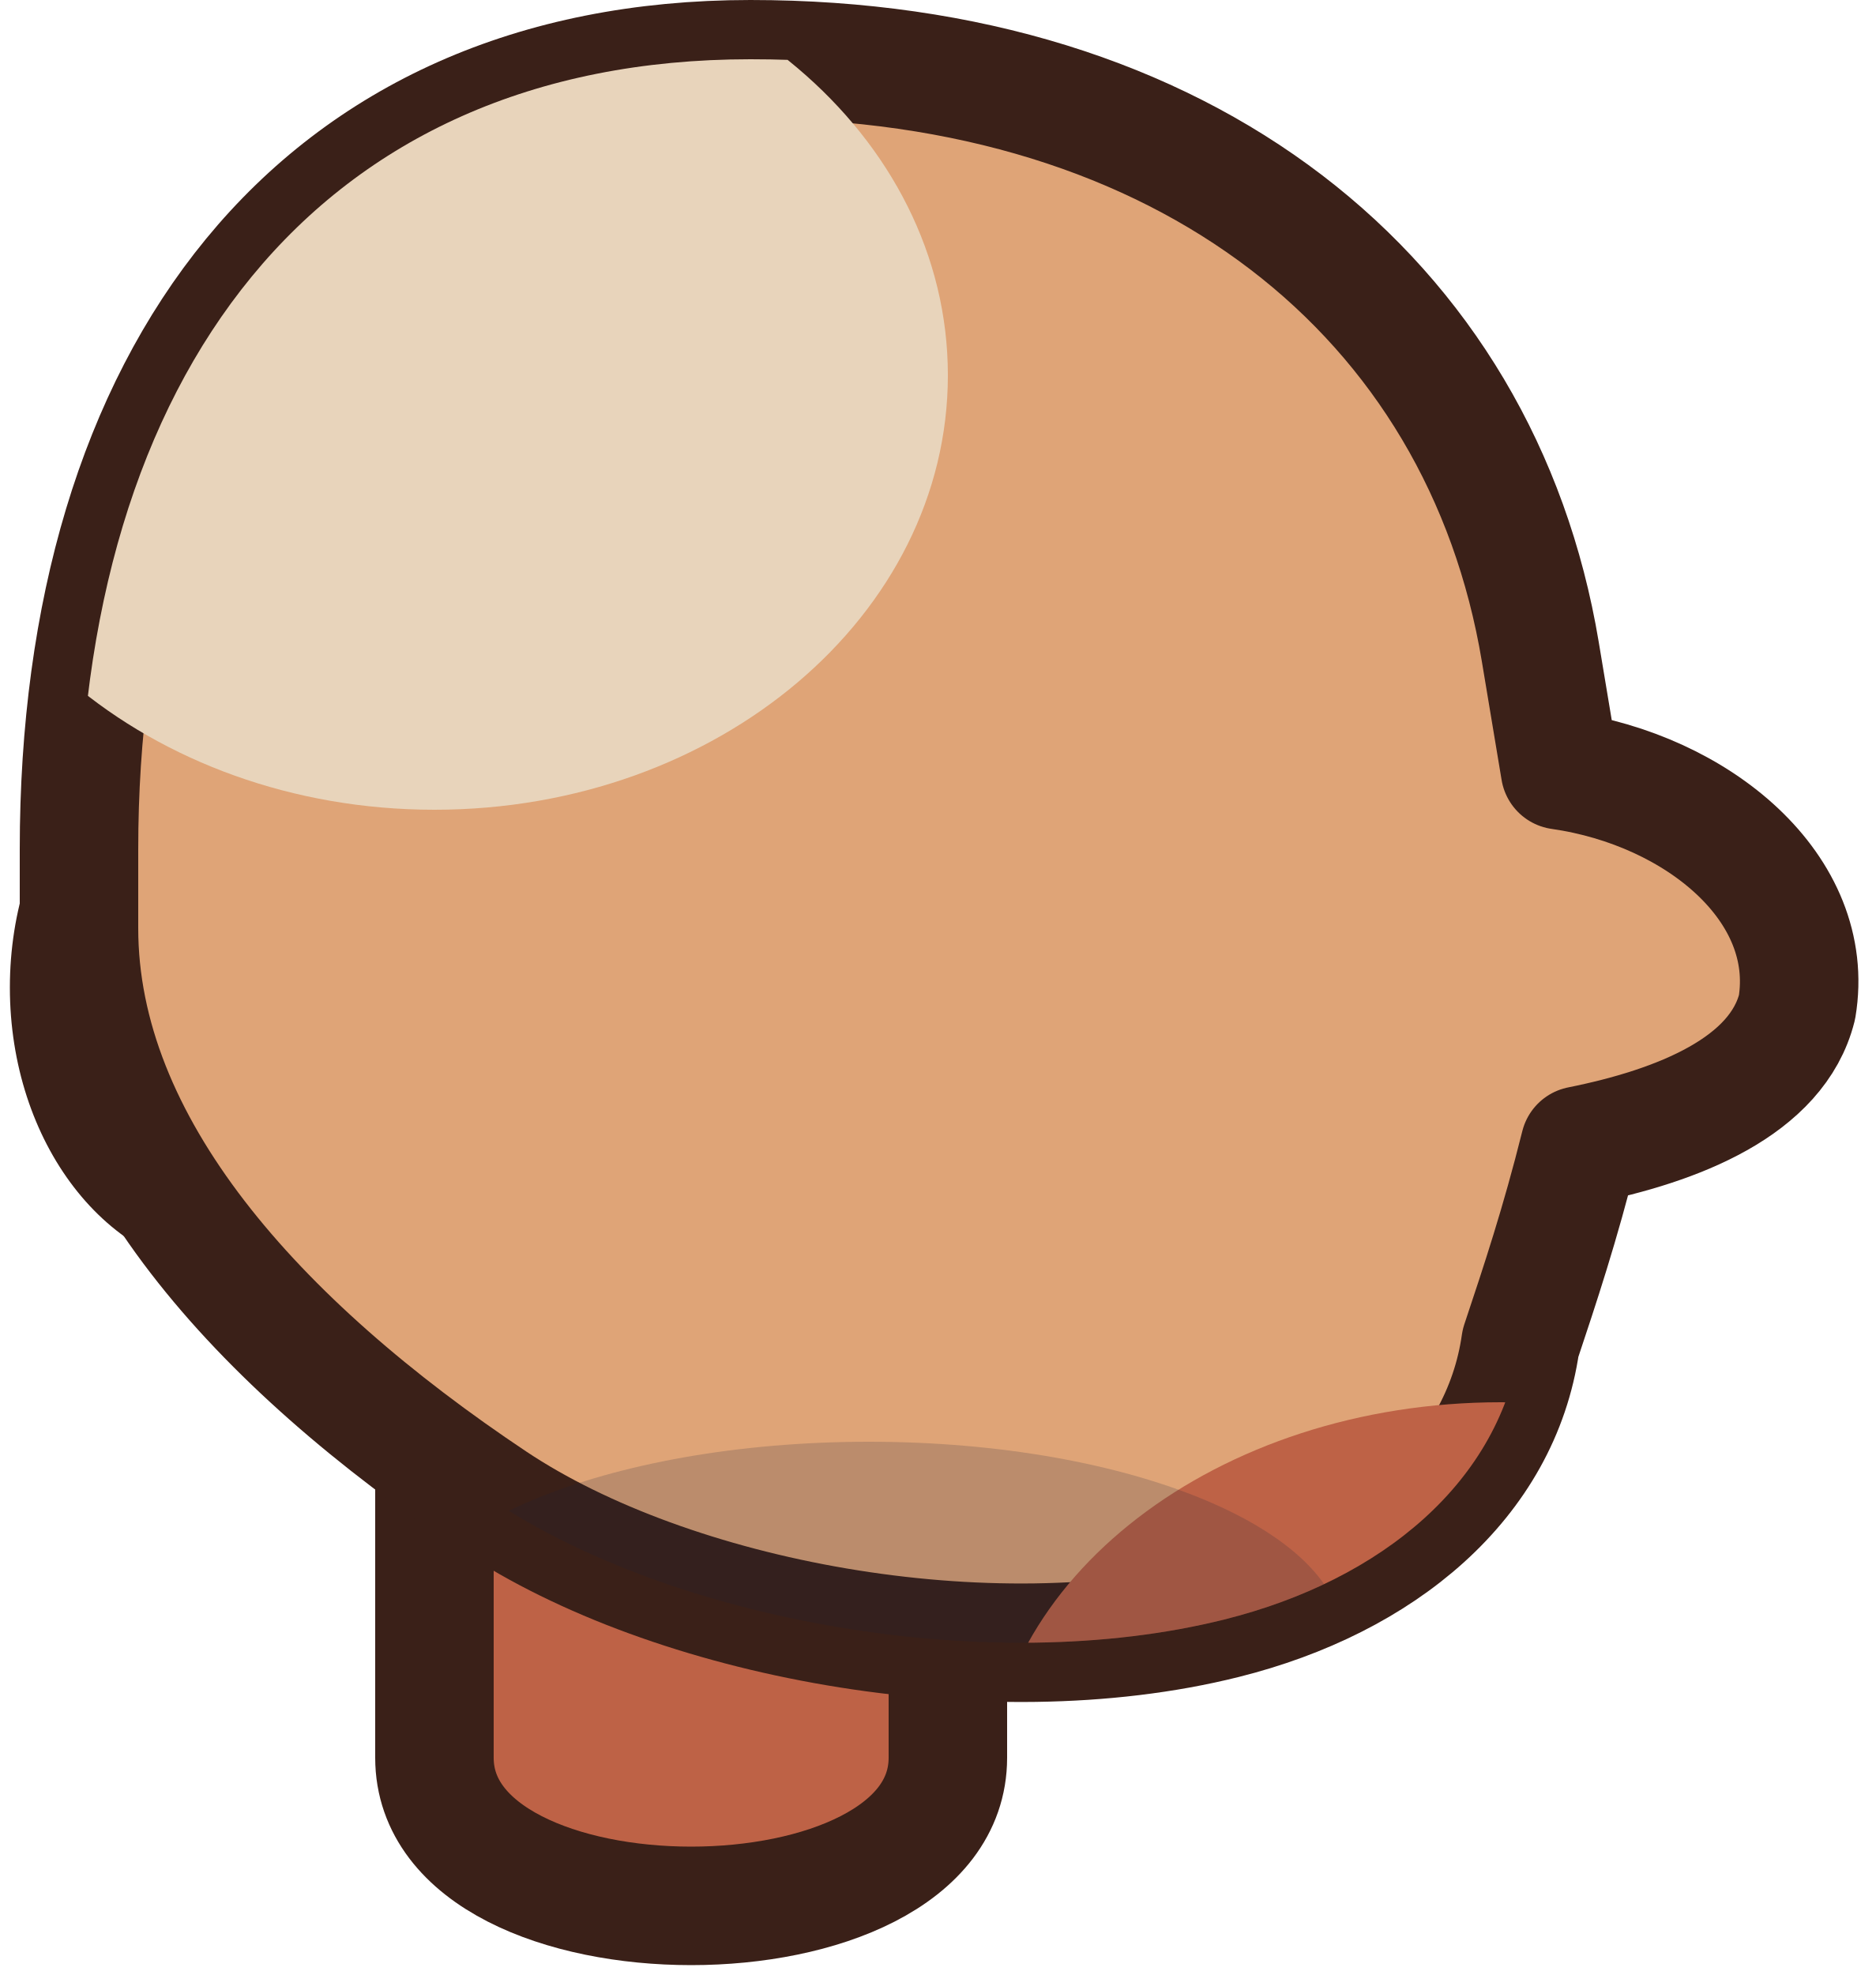
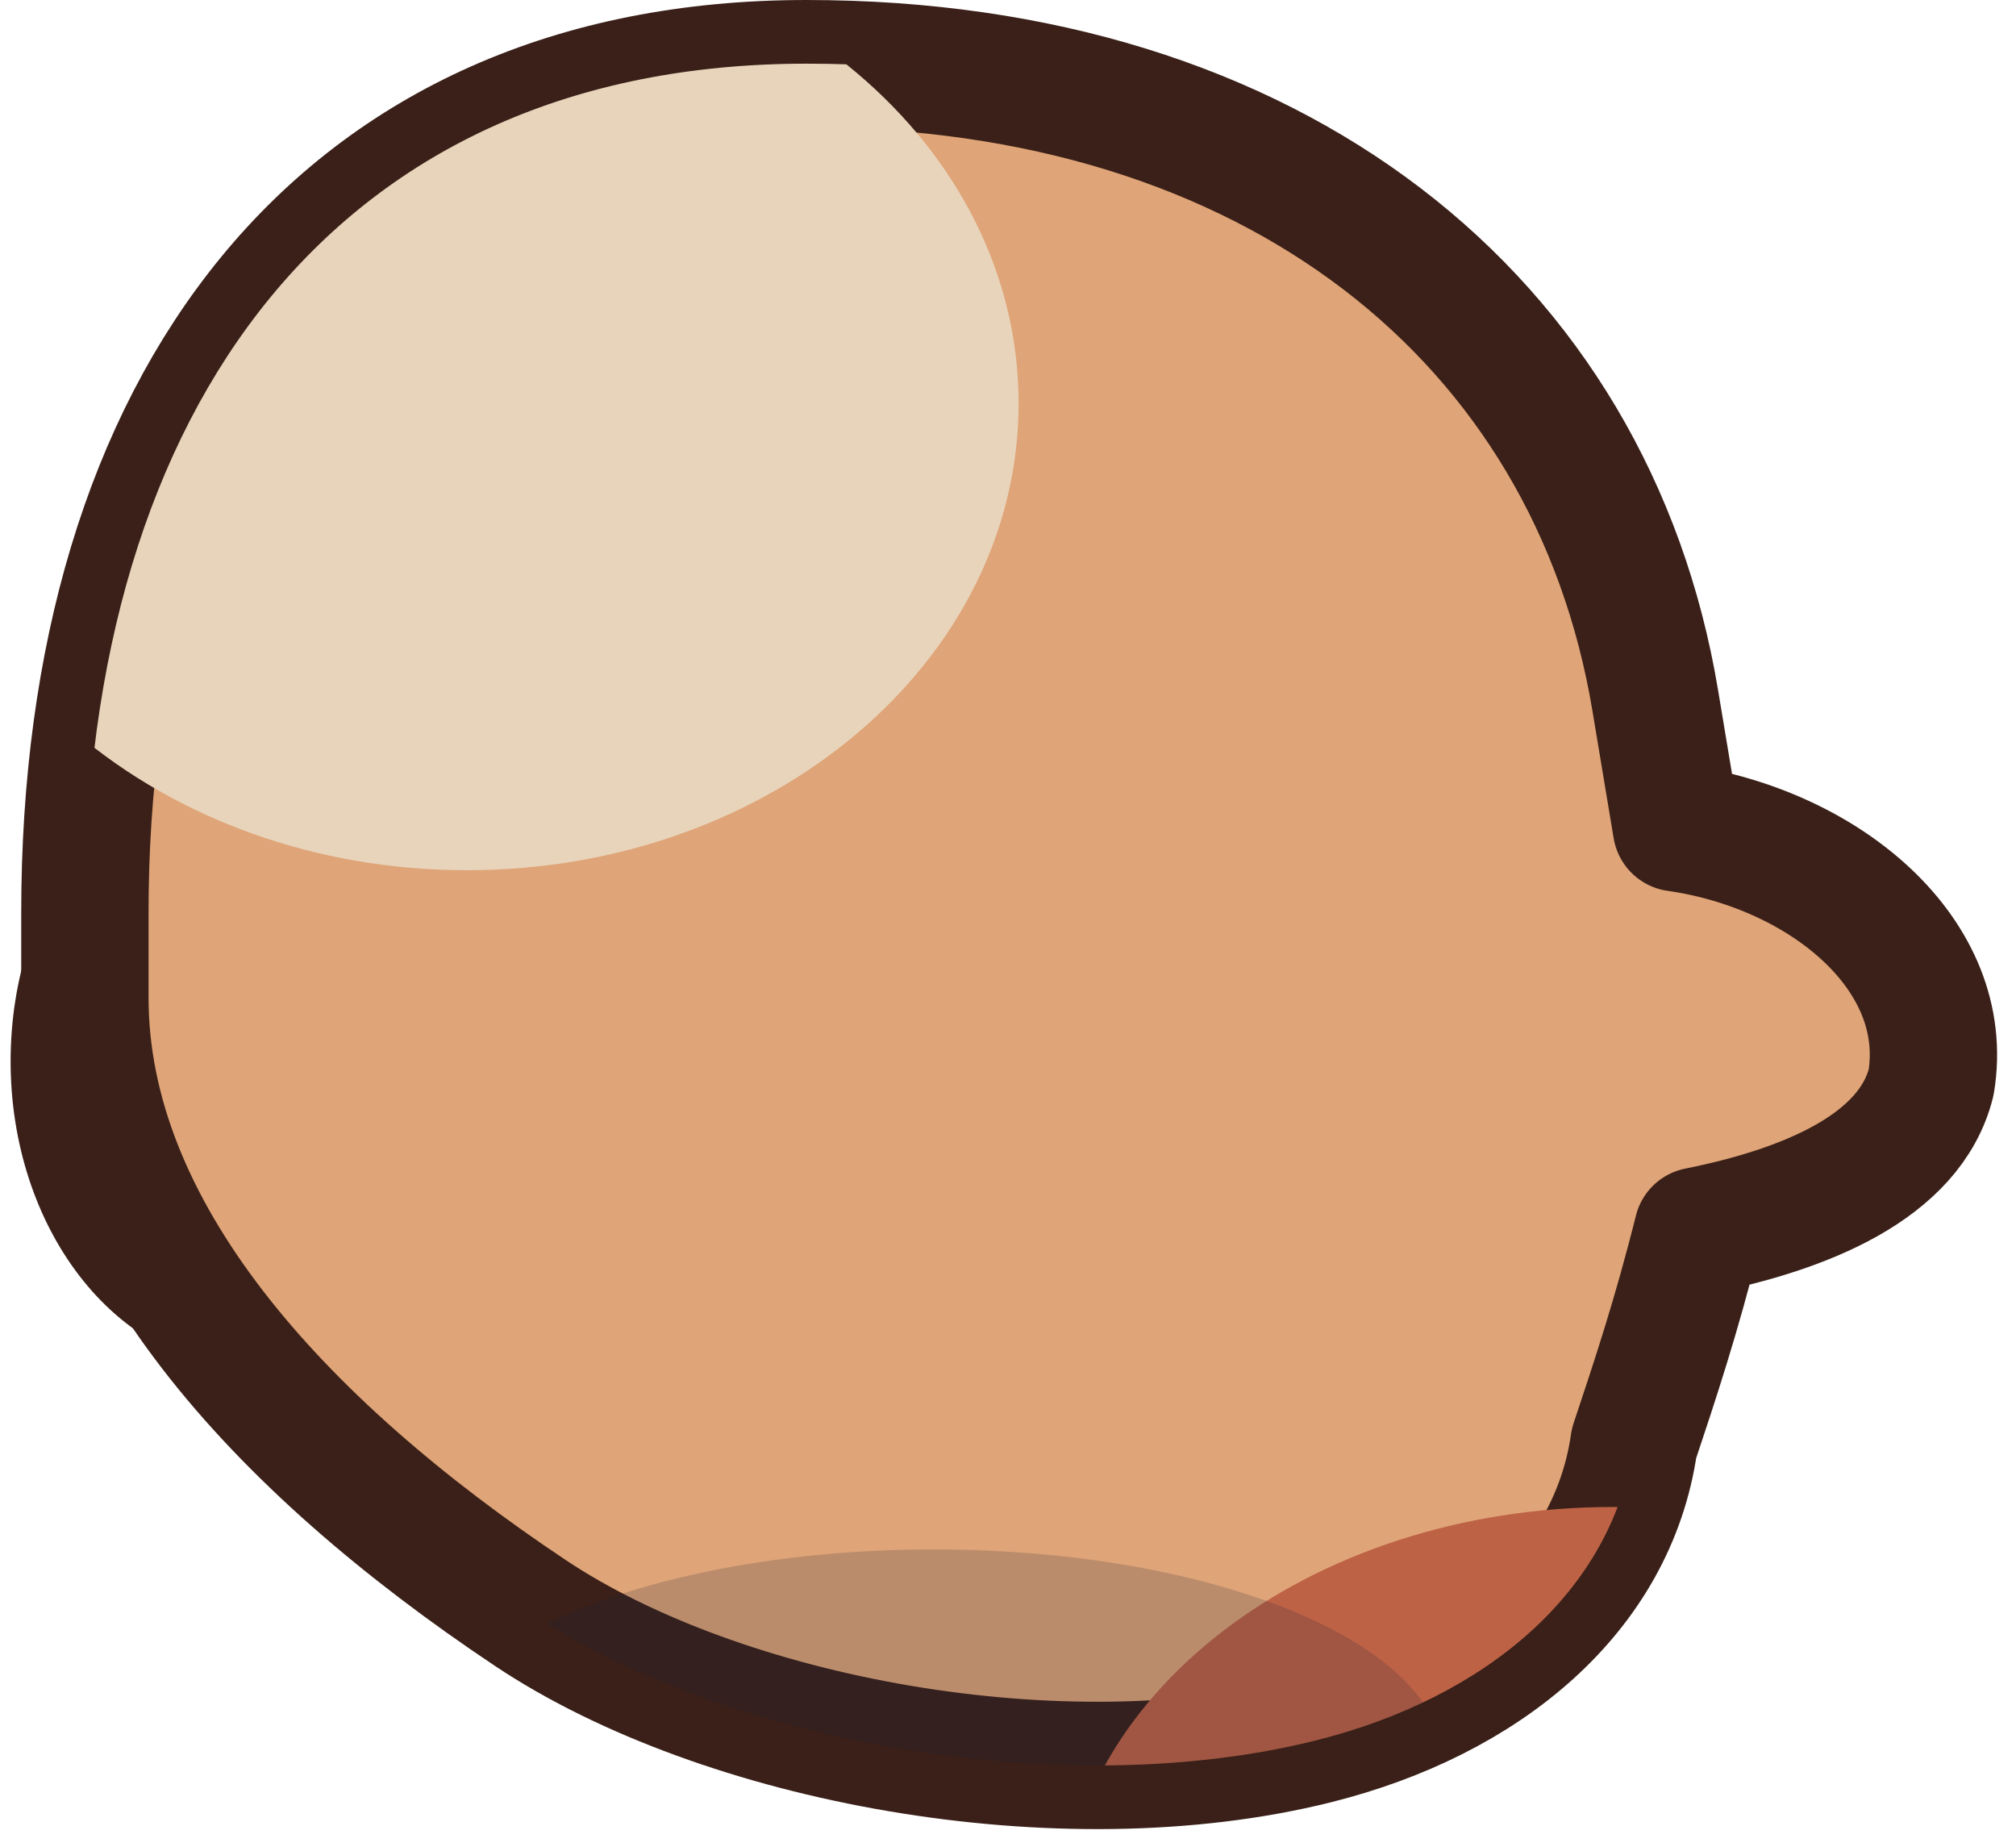
- <svg xmlns="http://www.w3.org/2000/svg" width="95" height="100" viewBox="76 35 95 100" shape-rendering="geometricPrecision">
-   <path d="M 98,96 L 98,124 C 98,134 124,134 124,124 L 124,96 C 124,86 98,86 98,96 Z" fill="#be6246" stroke="#3a2018" stroke-width="6" stroke-linecap="round" stroke-linejoin="round" />
+ <svg xmlns="http://www.w3.org/2000/svg" width="95" height="87" viewBox="76 35 95 87" shape-rendering="geometricPrecision">
  <ellipse cx="88" cy="85" rx="10" ry="13" fill="#dfa477" stroke="#3a2018" stroke-width="3" />
  <ellipse cx="89" cy="86" rx="3.5" ry="5" fill="#be6246" />
  <path d="M 80,78 C 80,54 92,38 114,38 C 136,38 151,50 154,68 L 155,74 C 162,75 168,80 167,86 C 166,90 161,92 156,93 C 155,97 154,100 153,103 C 152,110 146,115 138,117 C 126,120 110,117 101,111 C 89,103 80,93 80,82 Z" fill="#dfa477" stroke="#3a2018" stroke-width="6" stroke-linecap="round" stroke-linejoin="round" />
  <defs>
    <clipPath id="hd2">
      <path d="M 80,78 C 80,54 92,38 114,38 C 136,38 151,50 154,68 L 155,74 C 162,75 168,80 167,86 C 166,90 161,92 156,93 C 155,97 154,100 153,103 C 152,110 146,115 138,117 C 126,120 110,117 101,111 C 89,103 80,93 80,82 Z" />
    </clipPath>
  </defs>
  <g clip-path="url(#hd2)">
    <ellipse cx="98" cy="54" rx="26" ry="22" fill="#e8d4bb" />
    <ellipse cx="152" cy="126" rx="26" ry="20" fill="#be6246" />
    <ellipse cx="120" cy="118" rx="24" ry="10" fill="#16203a" opacity="0.18" />
  </g>
</svg>
